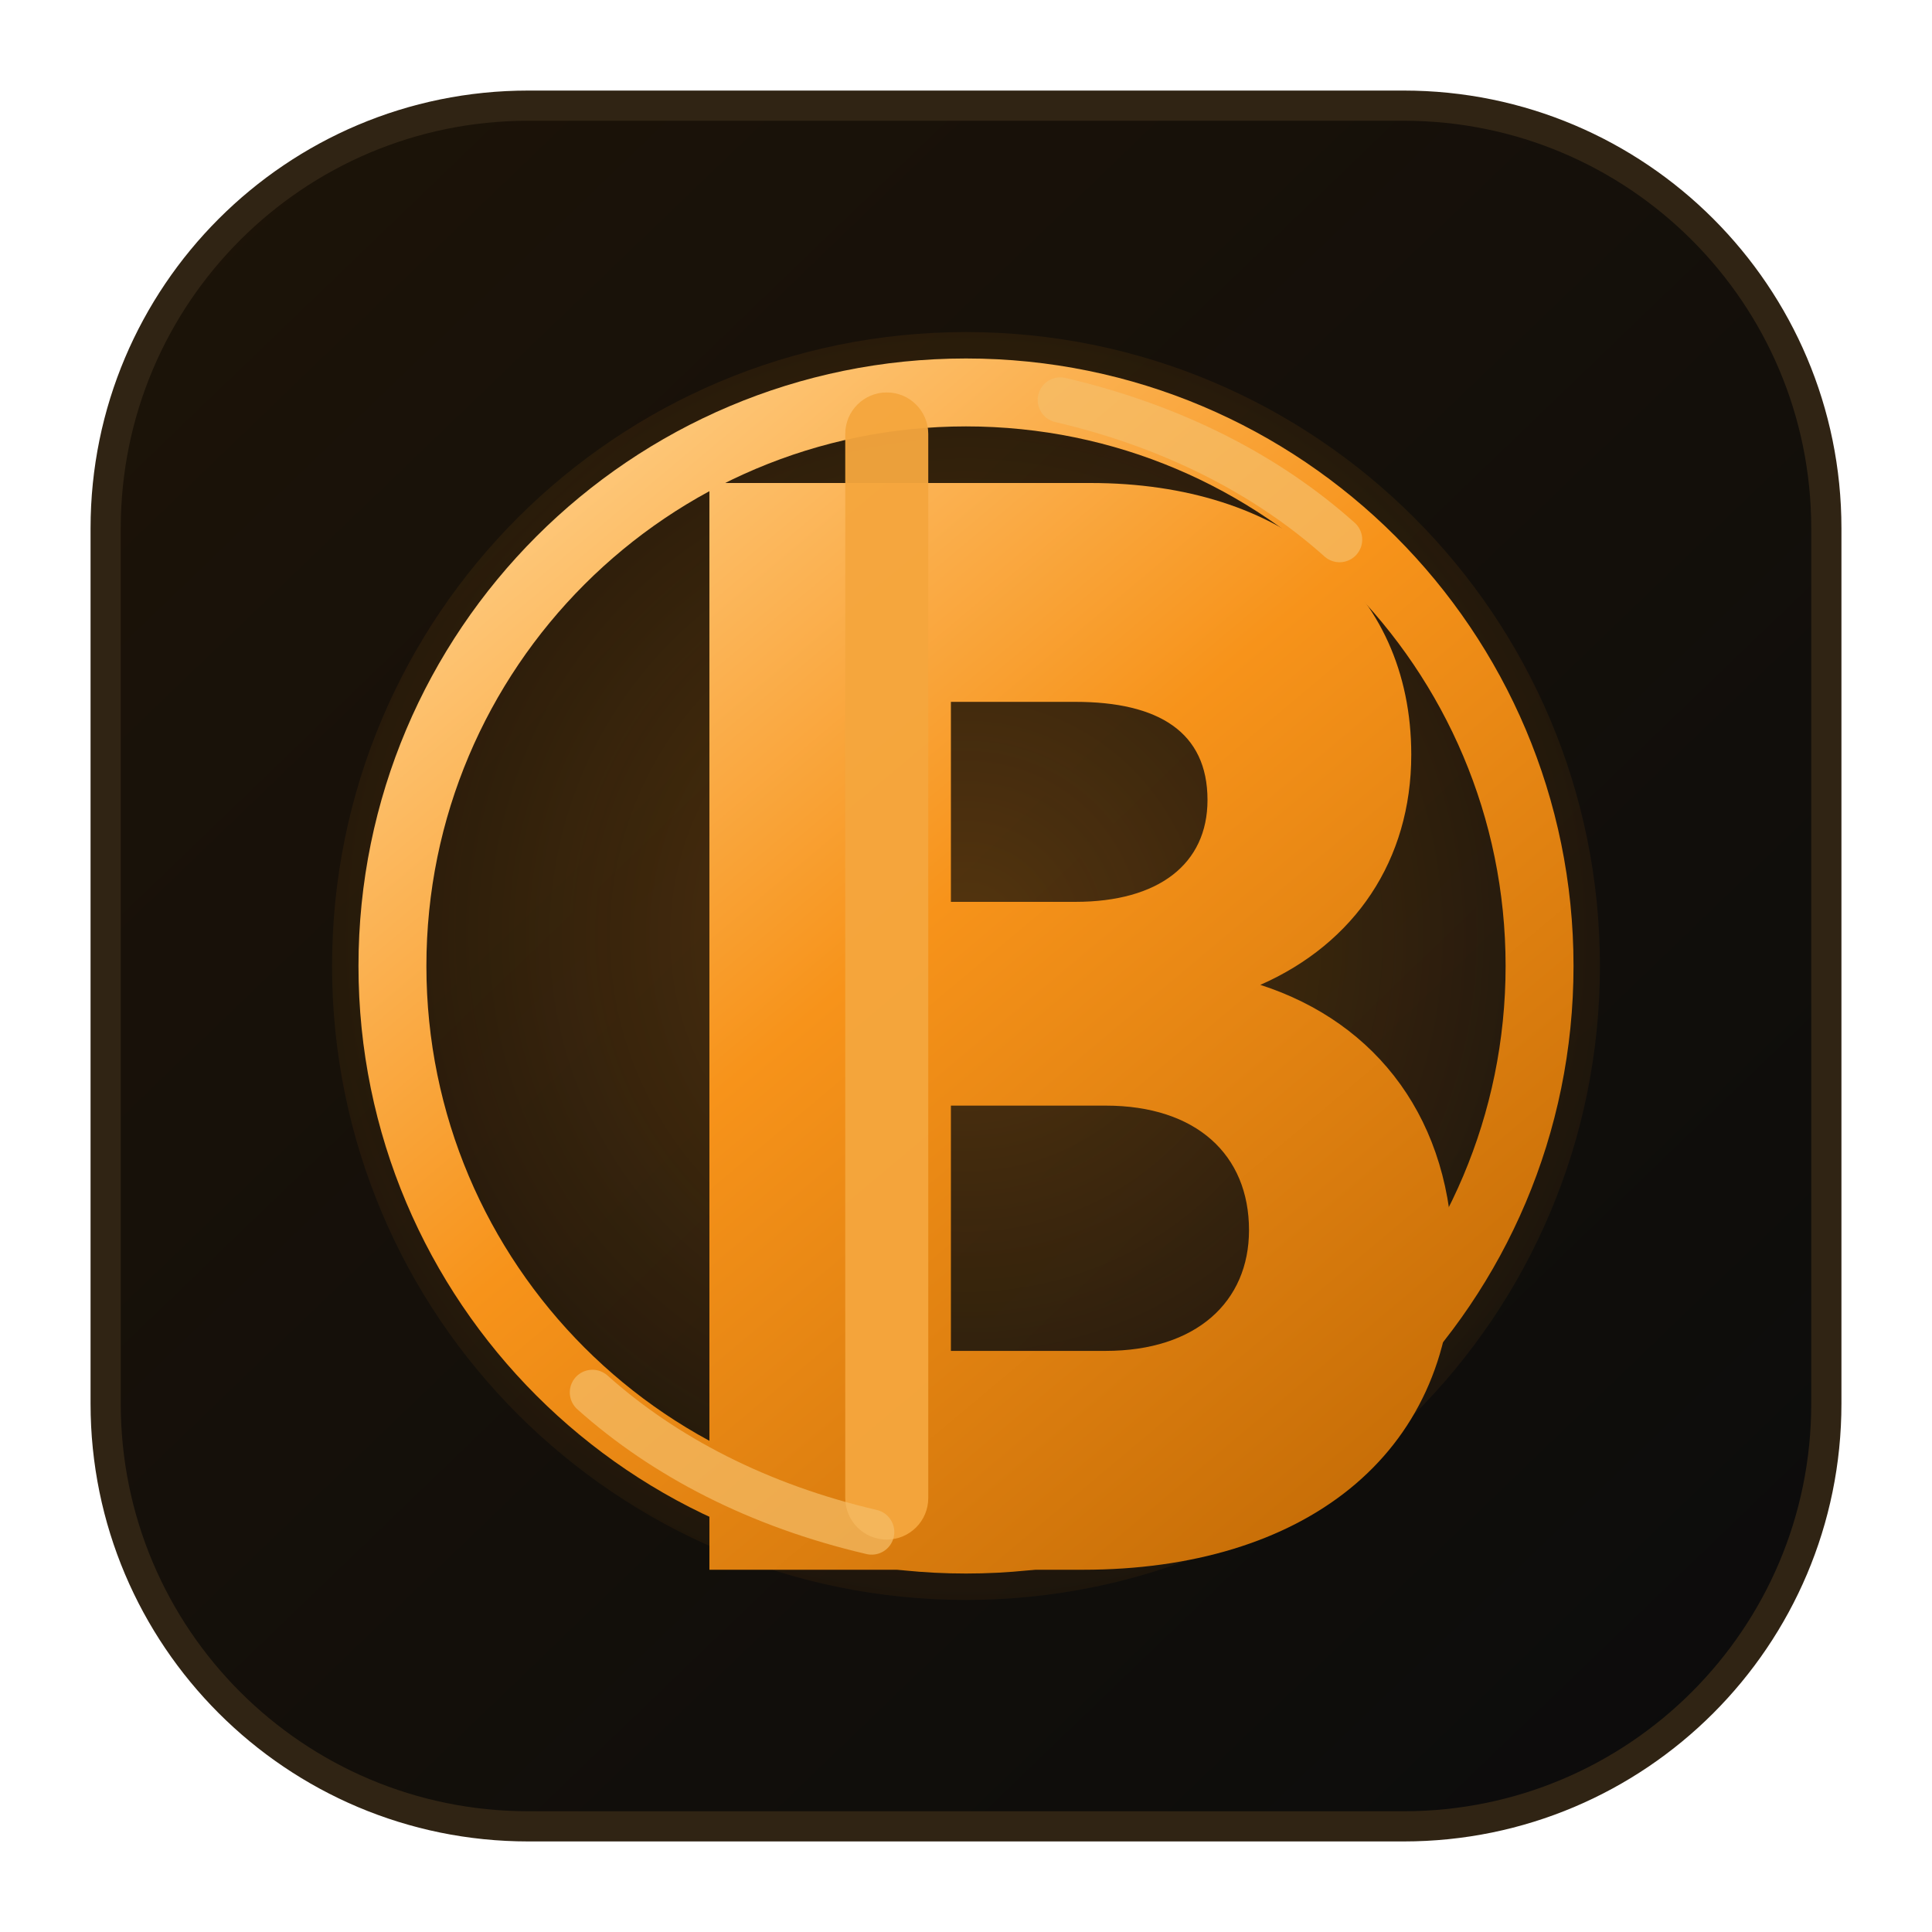
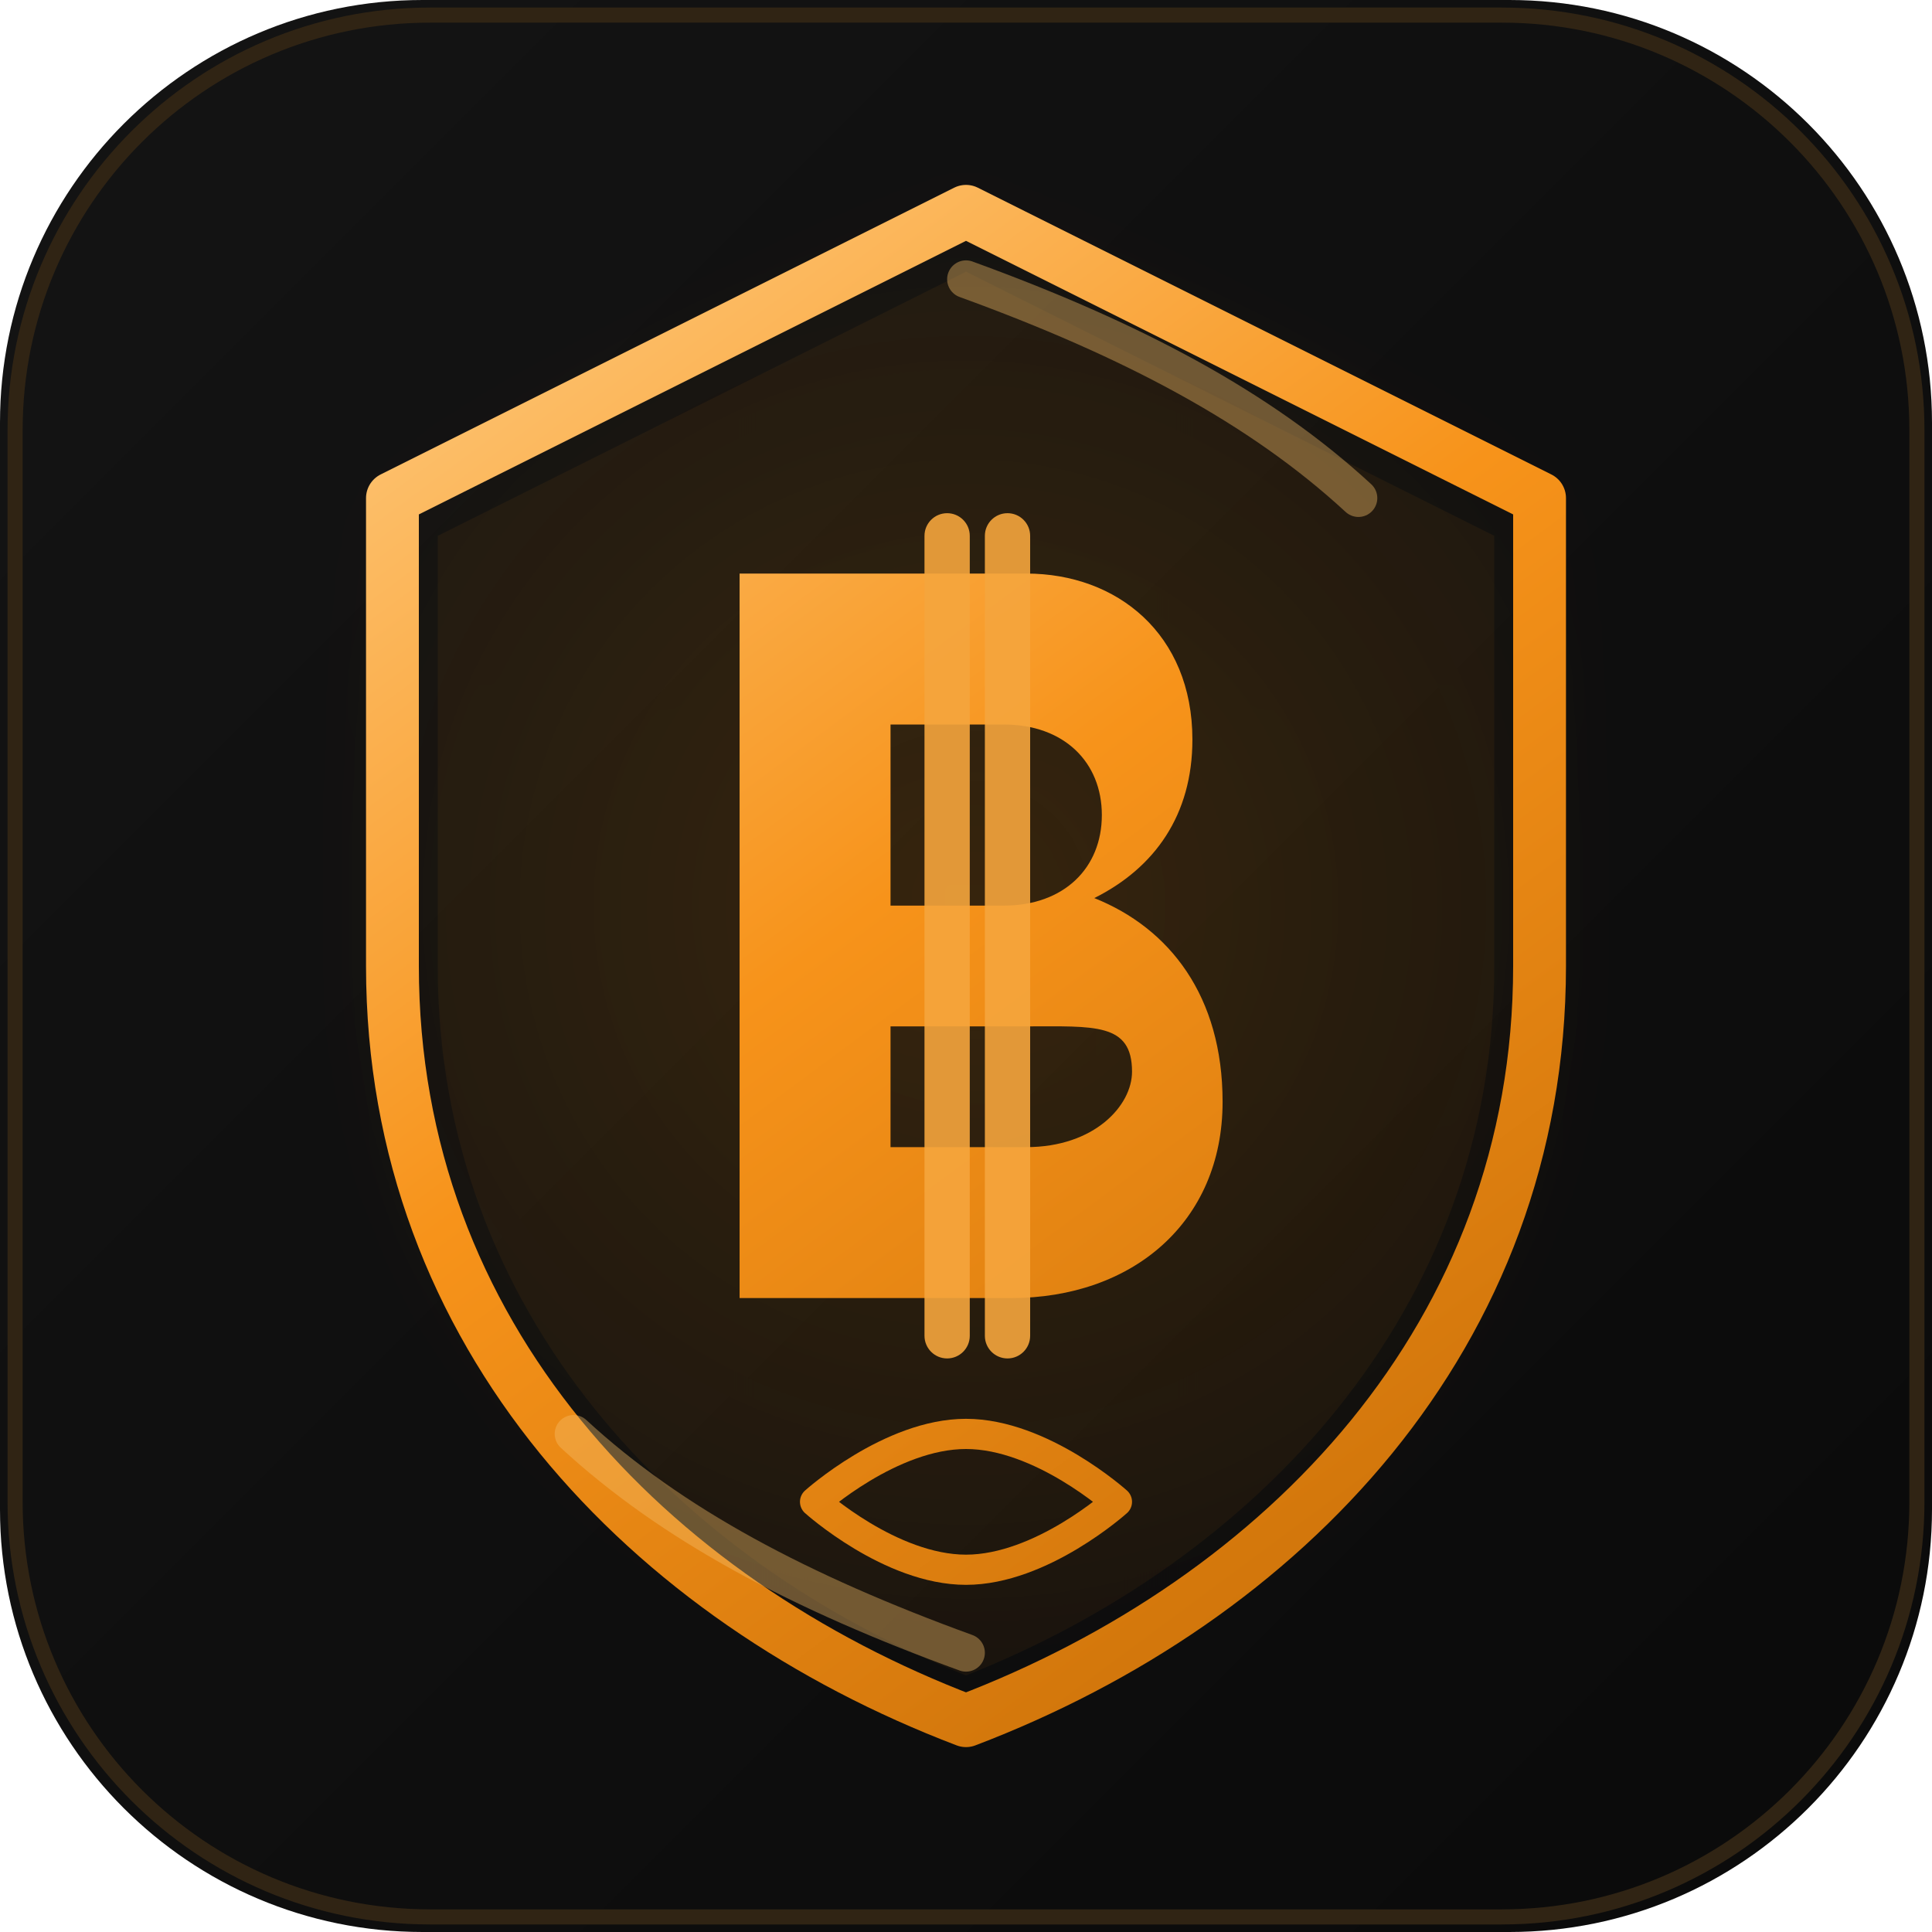
<svg xmlns="http://www.w3.org/2000/svg" width="512" height="512" viewBox="0 0 512 512" fill="none" role="img" aria-labelledby="title desc">
  <defs>
-     <linearGradient id="bg" x1="56" y1="48" x2="456" y2="464" gradientUnits="userSpaceOnUse">
-       <stop offset="0" stop-color="#1C1308" />
-       <stop offset="1" stop-color="#0C0C0C" />
-     </linearGradient>
-     <linearGradient id="accent" x1="132" y1="112" x2="380" y2="408" gradientUnits="userSpaceOnUse">
+     <linearGradient id="shieldGrad" x1="96" y1="40" x2="416" y2="472" gradientUnits="userSpaceOnUse">
      <stop offset="0" stop-color="#FFD089" />
      <stop offset="0.45" stop-color="#F7931A" />
      <stop offset="1" stop-color="#C26A05" />
    </linearGradient>
-     <radialGradient id="glow" cx="0" cy="0" r="1" gradientUnits="userSpaceOnUse" gradientTransform="translate(256 248) rotate(90) scale(220)">
-       <stop stop-color="#F7931A" stop-opacity="0.28" />
+     <linearGradient id="bgGrad" x1="0" y1="0" x2="512" y2="512" gradientUnits="userSpaceOnUse">
+       <stop offset="0" stop-color="#141414" />
+       <stop offset="1" stop-color="#0A0A0A" />
+     </linearGradient>
+     <radialGradient id="innerGlow" cx="256" cy="240" r="200" gradientUnits="userSpaceOnUse">
+       <stop stop-color="#F7931A" stop-opacity="0.12" />
      <stop offset="1" stop-color="#F7931A" stop-opacity="0" />
    </radialGradient>
+     <filter id="glow">
+       <feGaussianBlur in="SourceGraphic" stdDeviation="8" />
+     </filter>
  </defs>
-   <rect x="28" y="28" width="456" height="456" rx="112" fill="url(#bg)" />
-   <rect x="28" y="28" width="456" height="456" rx="112" stroke="#302414" stroke-width="8" />
-   <circle cx="256" cy="256" r="168" fill="url(#glow)" />
-   <circle cx="256" cy="256" r="152" stroke="url(#accent)" stroke-width="18" fill="none" />
-   <path d="M188 128H289C340 128 374 156 374 200C374 228 359 250 334 261C365 271 385 297 385 334C385 386 345 416 287 416H188V128ZM252 186V239H285C307 239 320 229 320 212C320 194 307 186 285 186H252ZM252 293V358H293C317 358 331 345 331 326C331 306 317 293 293 293H252Z" fill="url(#accent)" />
-   <rect x="224" y="104" width="22" height="304" rx="11" fill="#F5A63D" fill-opacity="0.95" />
-   <path d="M157 369C176 386 201 399 231 406" stroke="#F5BD68" stroke-width="12" stroke-linecap="round" opacity="0.7" />
-   <path d="M355 143C336 126 311 113 281 106" stroke="#F5BD68" stroke-width="12" stroke-linecap="round" opacity="0.7" />
+   <rect width="512" height="512" rx="112" fill="url(#bgGrad)" />
+   <rect x="4" y="4" width="504" height="504" rx="110" stroke="#302414" stroke-width="4" fill="none" />
+   <path d="M256 48L416 128V256C416 360 344 432 256 464C168 432 96 360 96 256V128L256 48Z" fill="url(#innerGlow)" filter="url(#glow)" />
+   <path d="M256 56L408 132V256C408 354 340 424 256 456C172 424 104 354 104 256V132L256 56Z" fill="none" stroke="url(#shieldGrad)" stroke-width="14" stroke-linejoin="round" />
+   <path d="M256 72L396 142V256C396 348 332 414 256 444C180 414 116 348 116 256V142L256 72Z" fill="#F7931A" fill-opacity="0.06" />
+   <path d="M196 152H272C296 152 316 168 316 196C316 216 306 230 290 238C310 246 324 264 324 292C324 324 300 344 268 344H196V152ZM236 192V240H266C282 240 292 230 292 216C292 202 282 192 266 192H236ZM236 272V304H272C290 304 300 293 300 284C300 271 290 272 272 272H236Z" fill="url(#shieldGrad)" />
+   <rect x="245" y="136" width="12" height="224" rx="6" fill="#F5A63D" fill-opacity="0.9" />
+   <rect x="261" y="136" width="12" height="224" rx="6" fill="#F5A63D" fill-opacity="0.9" />
+   <path d="M216 398C216 398 236 380 256 380C276 380 296 398 296 398C296 398 276 416 256 416C236 416 216 398 216 398Z" stroke="url(#shieldGrad)" stroke-width="8" fill="none" stroke-linecap="round" stroke-linejoin="round" />
+   <path d="M152 380C178 404 212 422 256 438" stroke="#F5BD68" stroke-width="10" stroke-linecap="round" opacity="0.4" />
+   <path d="M360 132C334 108 300 90 256 74" stroke="#F5BD68" stroke-width="10" stroke-linecap="round" opacity="0.4" />
</svg>
